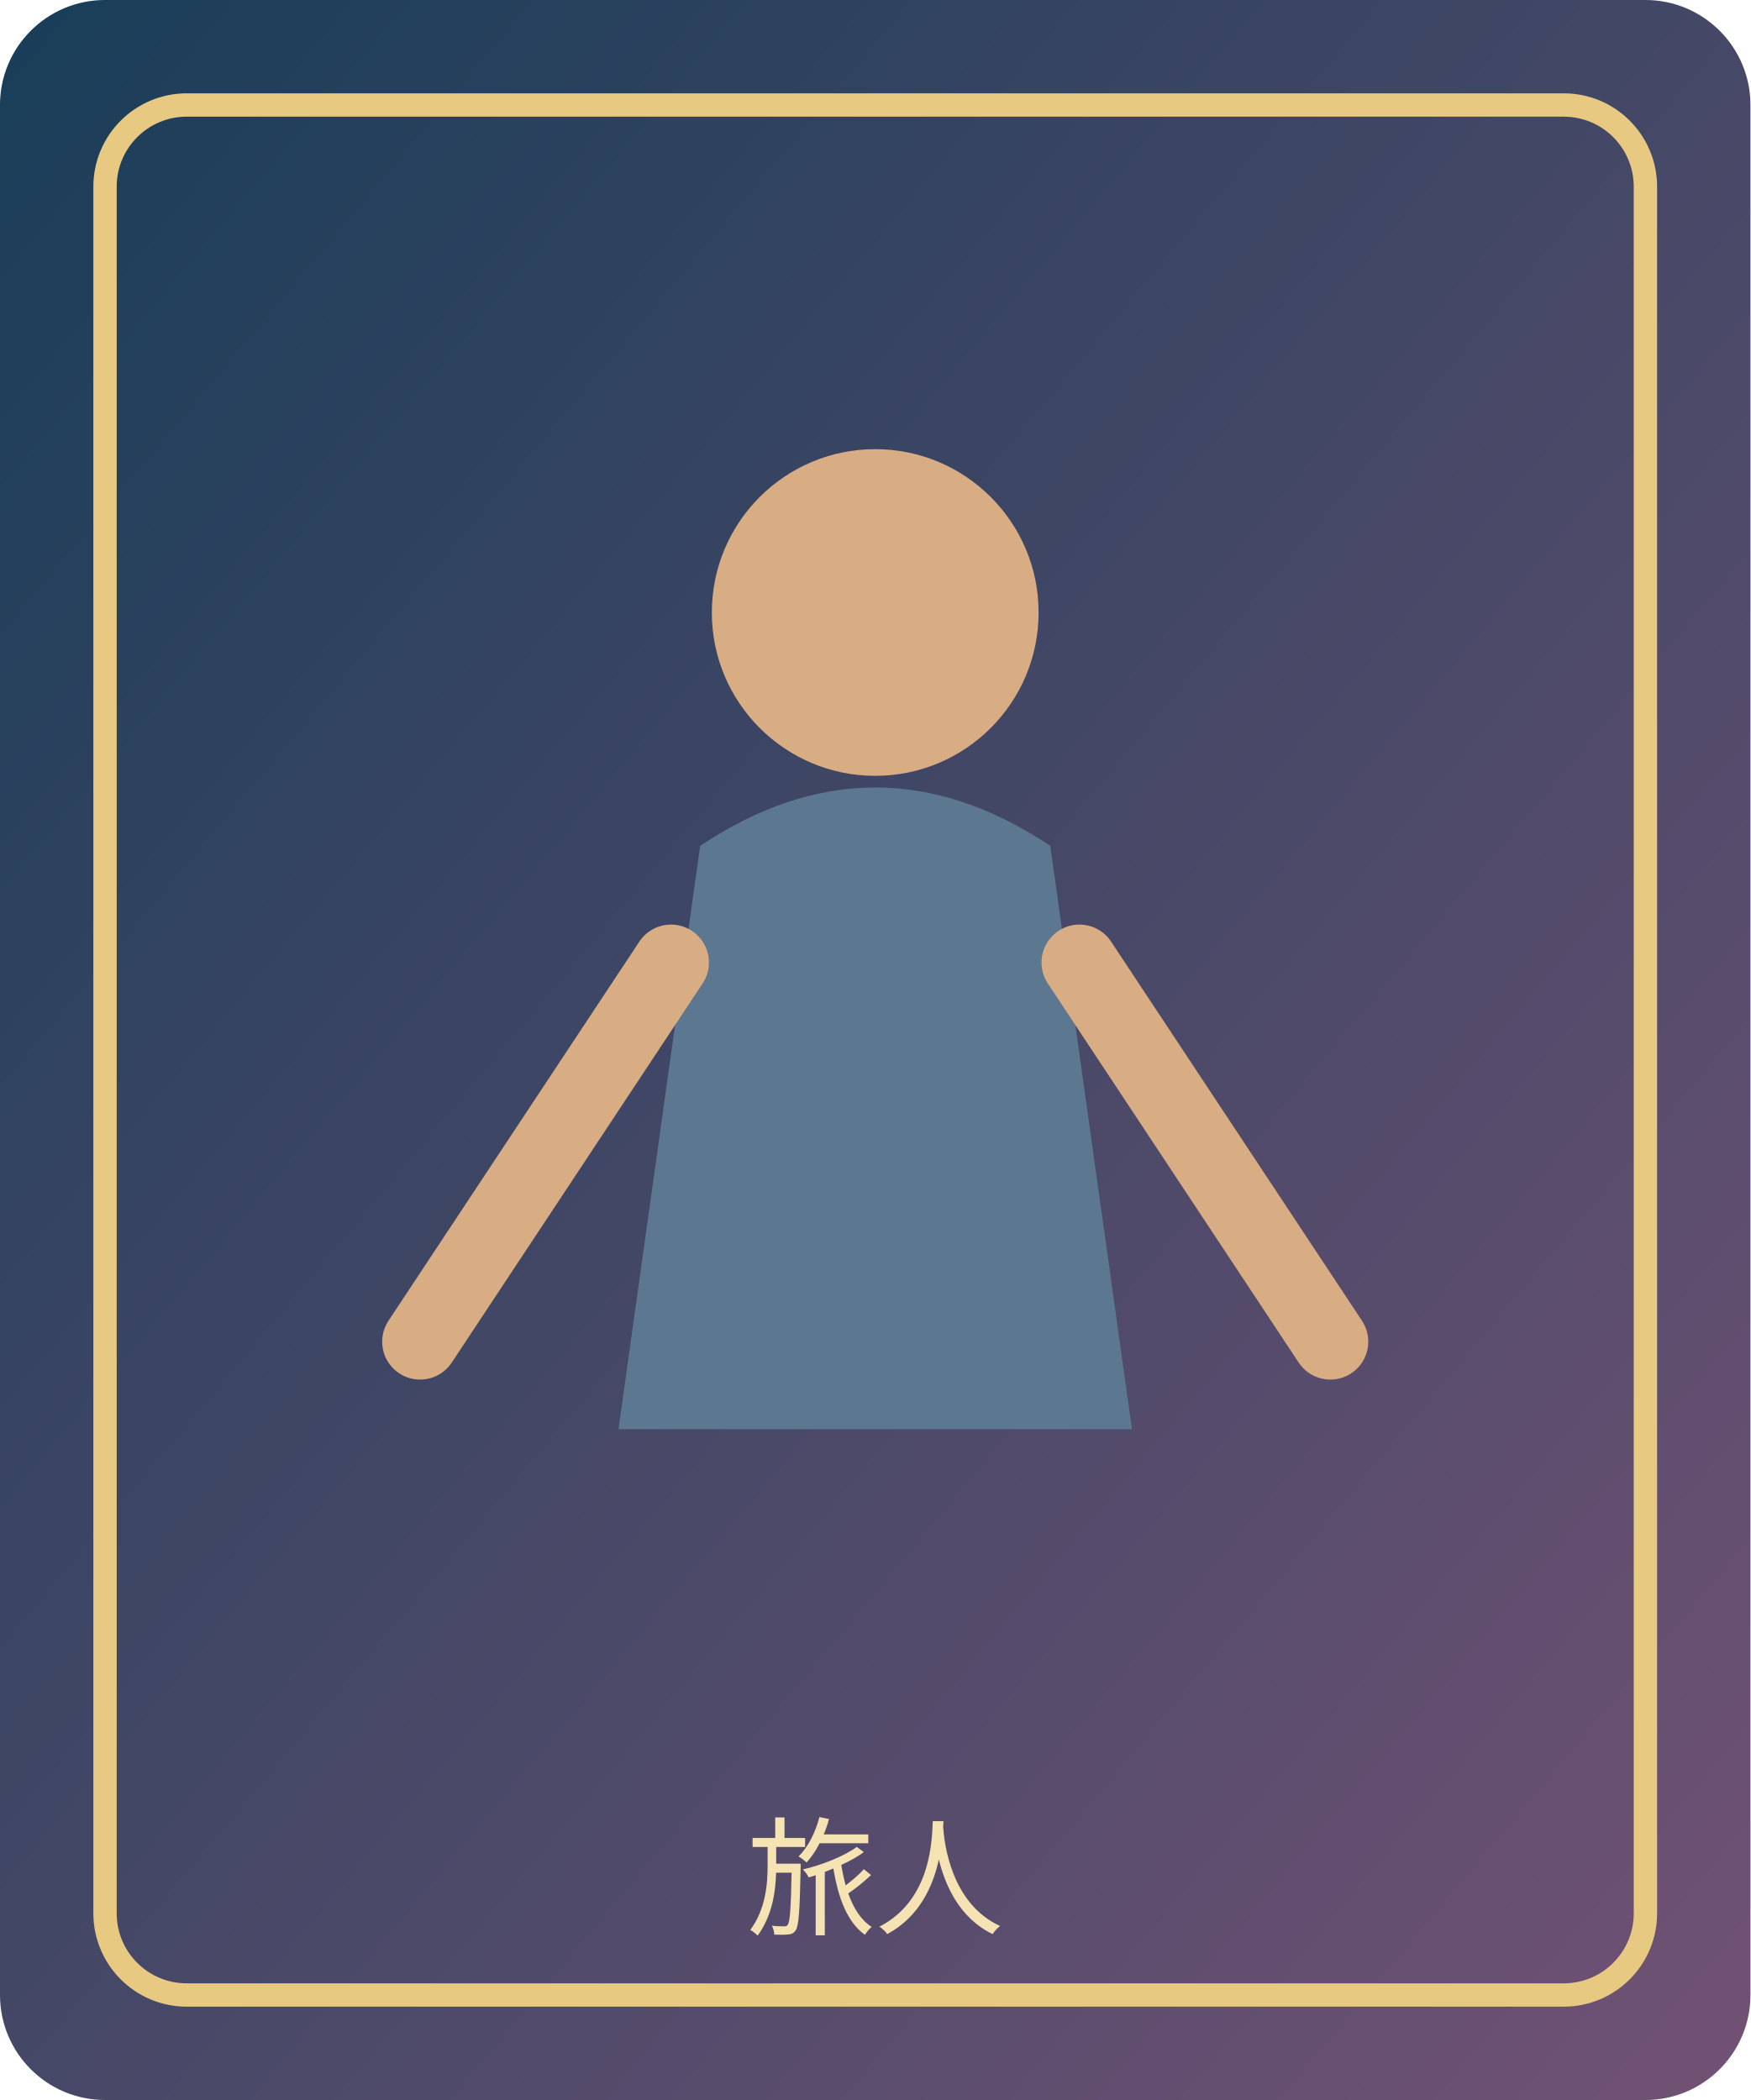
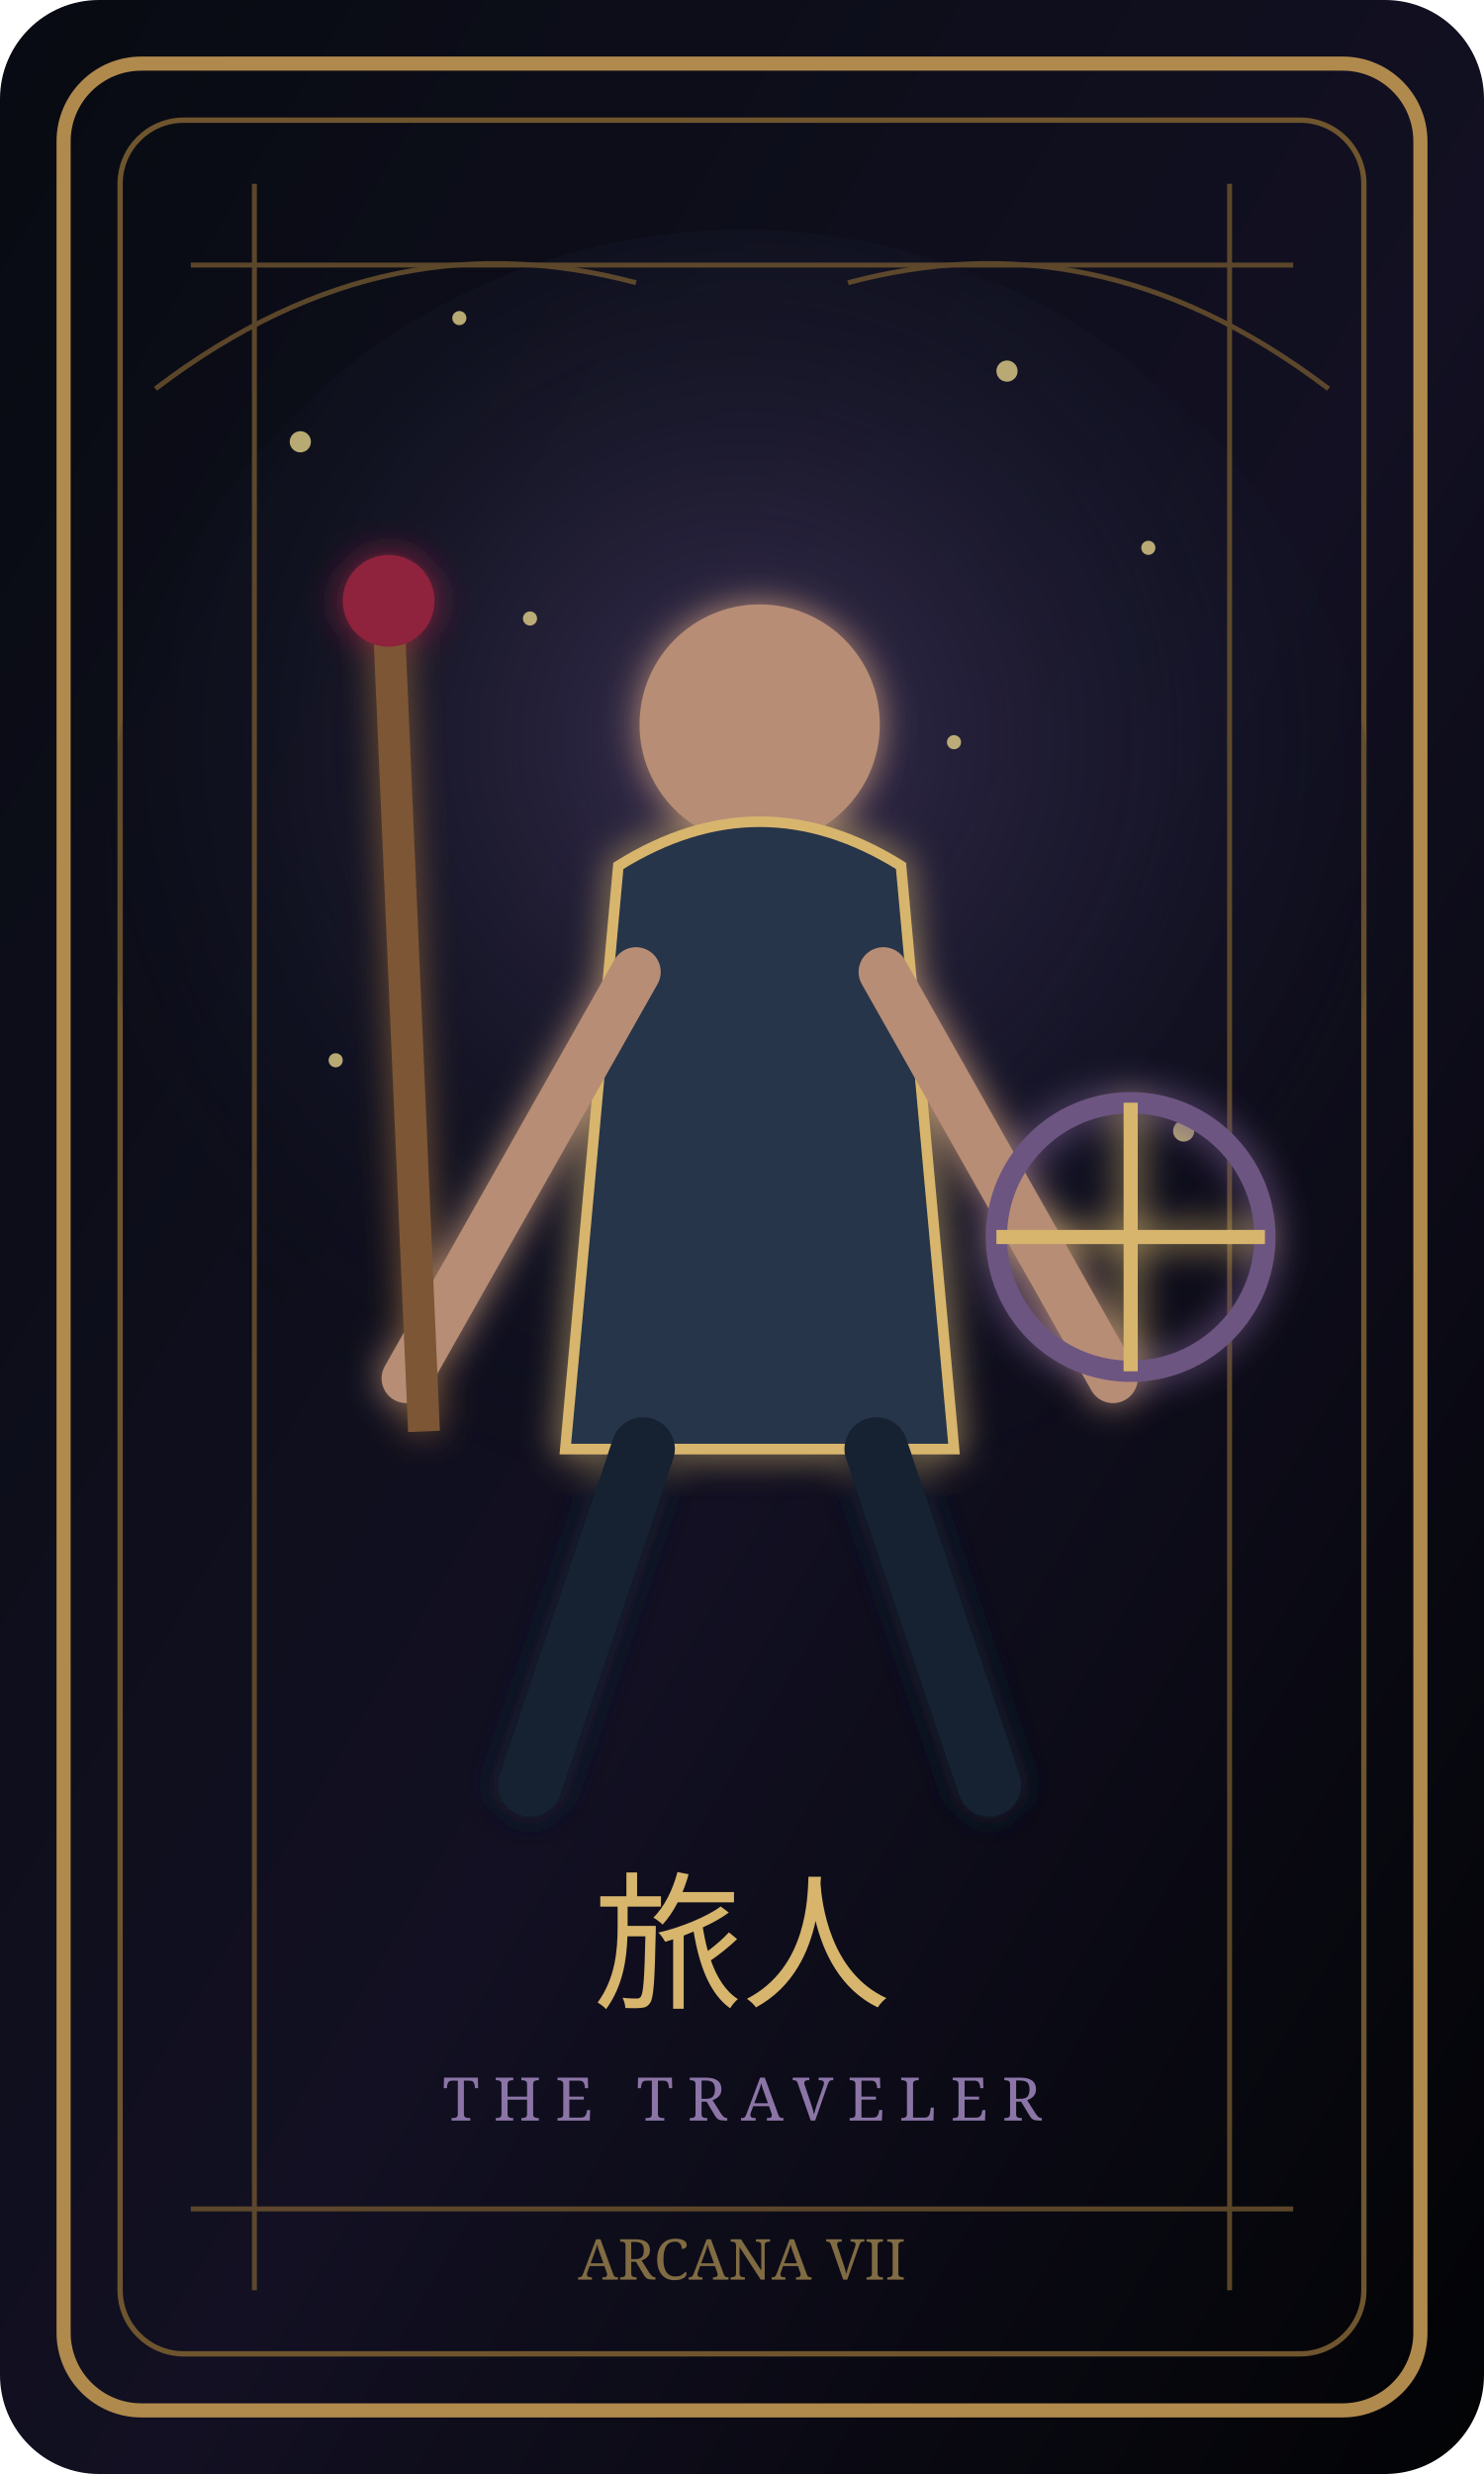
- <svg xmlns="http://www.w3.org/2000/svg" width="300" height="360" viewBox="0 0 300 360">
+ <svg xmlns="http://www.w3.org/2000/svg" width="420" height="700" viewBox="0 0 420 700">
  <defs>
    <linearGradient id="bg" x1="0" y1="0" x2="1" y2="1">
-       <stop stop-color="#183d58" />
-       <stop offset="1" stop-color="#725275" />
+       <stop offset="0" stop-color="#080b12" />
+       <stop offset="0.55" stop-color="#121022" />
+       <stop offset="1" stop-color="#020305" />
    </linearGradient>
+     <radialGradient id="mist" cx="50%" cy="40%" r="65%">
+       <stop offset="0" stop-color="#5d4a7c" stop-opacity=".55" />
+       <stop offset=".65" stop-color="#1a1f33" stop-opacity=".18" />
+       <stop offset="1" stop-color="#000" stop-opacity="0" />
+     </radialGradient>
+     <filter id="glow">
+       <feGaussianBlur stdDeviation="5" result="b" />
+       <feMerge>
+         <feMergeNode in="b" />
+         <feMergeNode in="SourceGraphic" />
+       </feMerge>
+     </filter>
  </defs>
-   <rect width="300" height="360" rx="18" fill="url(#bg)" />
-   <rect x="18" y="18" width="264" height="324" rx="14" fill="none" stroke="#e7c982" stroke-width="4" />
-   <circle cx="150" cy="105" r="28" fill="#d9ad83" />
-   <path d="M120 145 Q150 125 180 145 L194 245 H106Z" fill="#5c7891" />
-   <path d="M115 165 L72 230 M185 165 L228 230" stroke="#d9ad83" stroke-width="13" stroke-linecap="round" />
-   <text x="150" y="330" text-anchor="middle" font-family="serif" font-size="22" fill="#f5e3b3">旅人</text>
+   <rect width="420" height="700" rx="28" fill="url(#bg)" />
+   <rect x="18" y="18" width="384" height="664" rx="22" fill="none" stroke="#b08a4d" stroke-width="4" />
+   <rect x="34" y="34" width="352" height="632" rx="18" fill="none" stroke="#6f552e" stroke-width="1.5" />
+   <circle cx="210" cy="245" r="180" fill="url(#mist)" />
+   <g fill="none" stroke="#6f552e" stroke-width="1.4" opacity=".8">
+     <path d="M54 75 H366 M54 625 H366" />
+     <path d="M72 52 V648 M348 52 V648" />
+     <path d="M44 110 C90 75 135 68 180 80" />
+     <path d="M376 110 C330 75 285 68 240 80" />
+   </g>
+   <circle cx="85" cy="125" r="3" fill="#d6c482" opacity=".85" />
+   <circle cx="130" cy="90" r="2" fill="#d6c482" opacity=".85" />
+   <circle cx="285" cy="105" r="3" fill="#d6c482" opacity=".85" />
+   <circle cx="325" cy="155" r="2" fill="#d6c482" opacity=".85" />
+   <circle cx="95" cy="300" r="2" fill="#d6c482" opacity=".85" />
+   <circle cx="335" cy="320" r="3" fill="#d6c482" opacity=".85" />
+   <circle cx="150" cy="175" r="2" fill="#d6c482" opacity=".85" />
+   <circle cx="270" cy="210" r="2" fill="#d6c482" opacity=".85" />
+   <g filter="url(#glow)">
+     <circle cx="215" cy="205" r="34" fill="#b78d75" />
+     <path d="M175 245 Q215 220 255 245 L270 410 H160Z" fill="#26354a" stroke="#d7b56d" stroke-width="3" />
+     <path d="M180 275 L115 390 M250 275 L315 390" stroke="#b78d75" stroke-width="14" stroke-linecap="round" />
+     <path d="M182 410 L150 505 M248 410 L280 505" stroke="#182231" stroke-width="18" stroke-linecap="round" />
+     <path d="M120 405 L110 175" stroke="#7c5736" stroke-width="9" />
+     <circle cx="110" cy="170" r="13" fill="#8f243c" />
+     <circle cx="320" cy="350" r="38" fill="none" stroke="#6d5481" stroke-width="6" />
+     <path d="M320 312 V388 M282 350 H358" stroke="#d7b56d" stroke-width="4" />
+   </g>
+   <g font-family="serif" text-anchor="middle">
+     <text x="210" y="565" font-size="42" fill="#d7b56d">旅人</text>
+     <text x="210" y="600" font-size="17" letter-spacing="4" fill="#8b75a6">THE TRAVELER</text>
+     <text x="210" y="645" font-size="16" fill="#806b43">ARCANA VII</text>
+   </g>
</svg>
